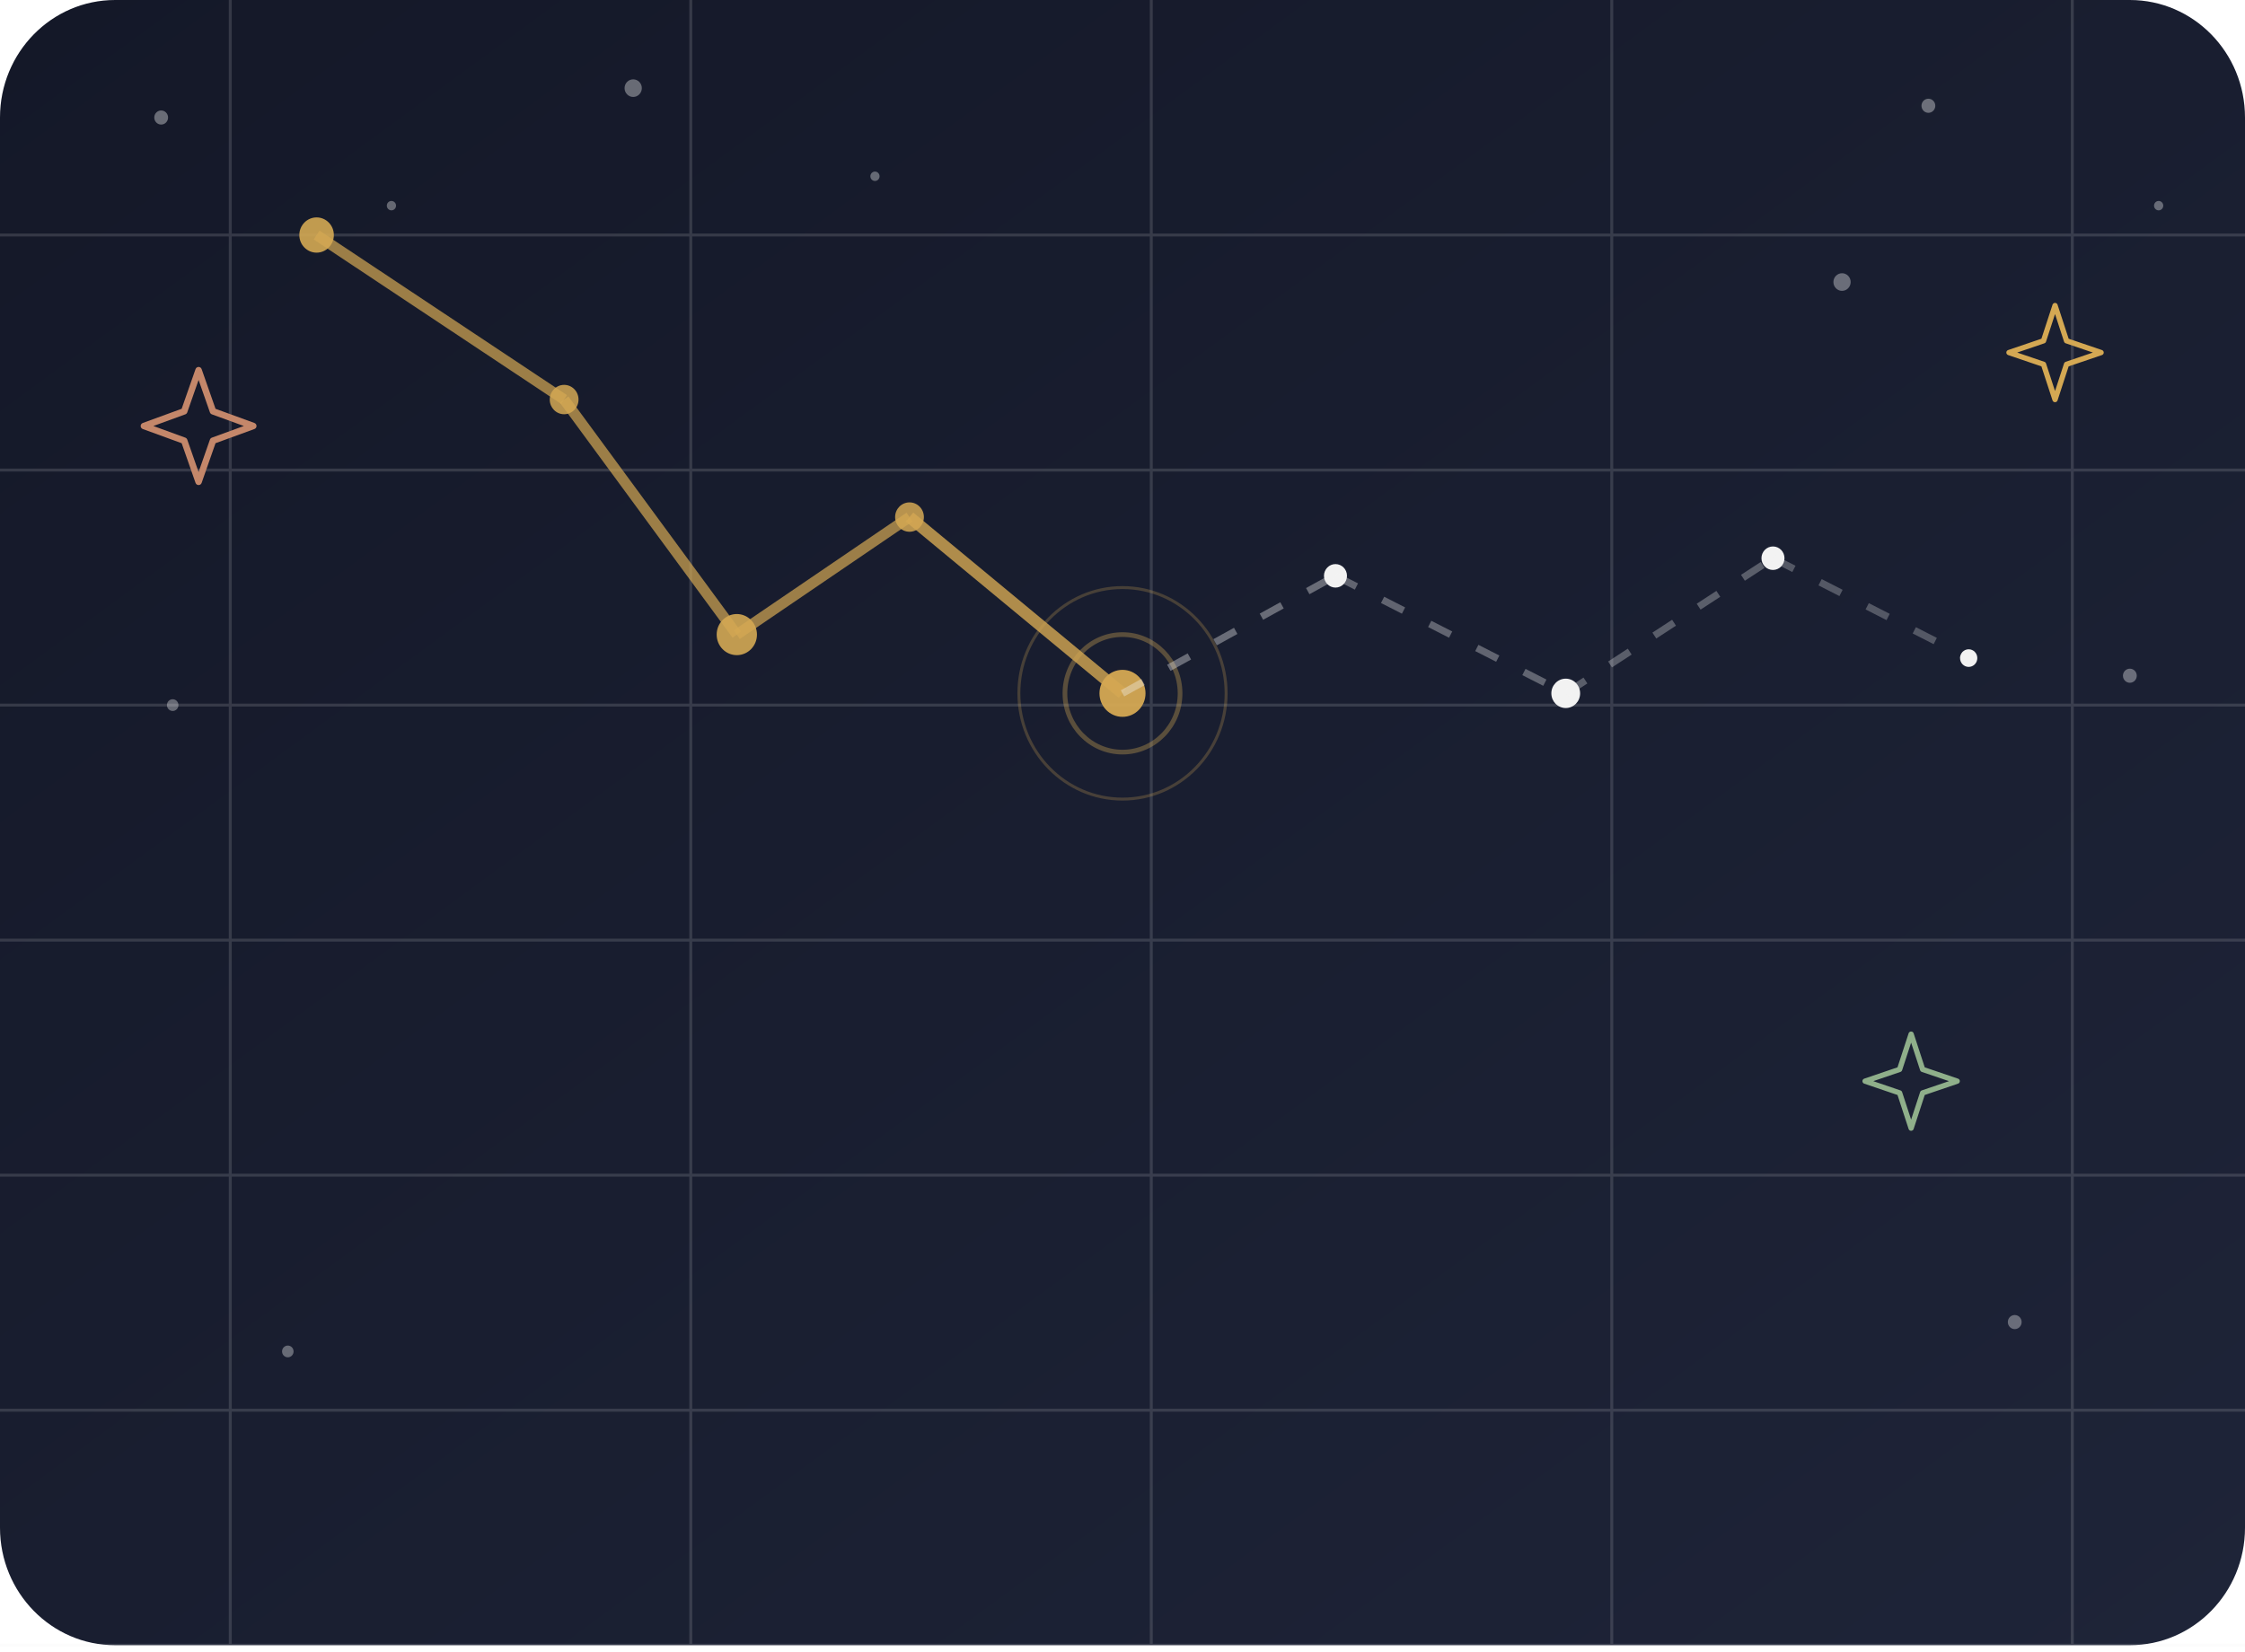
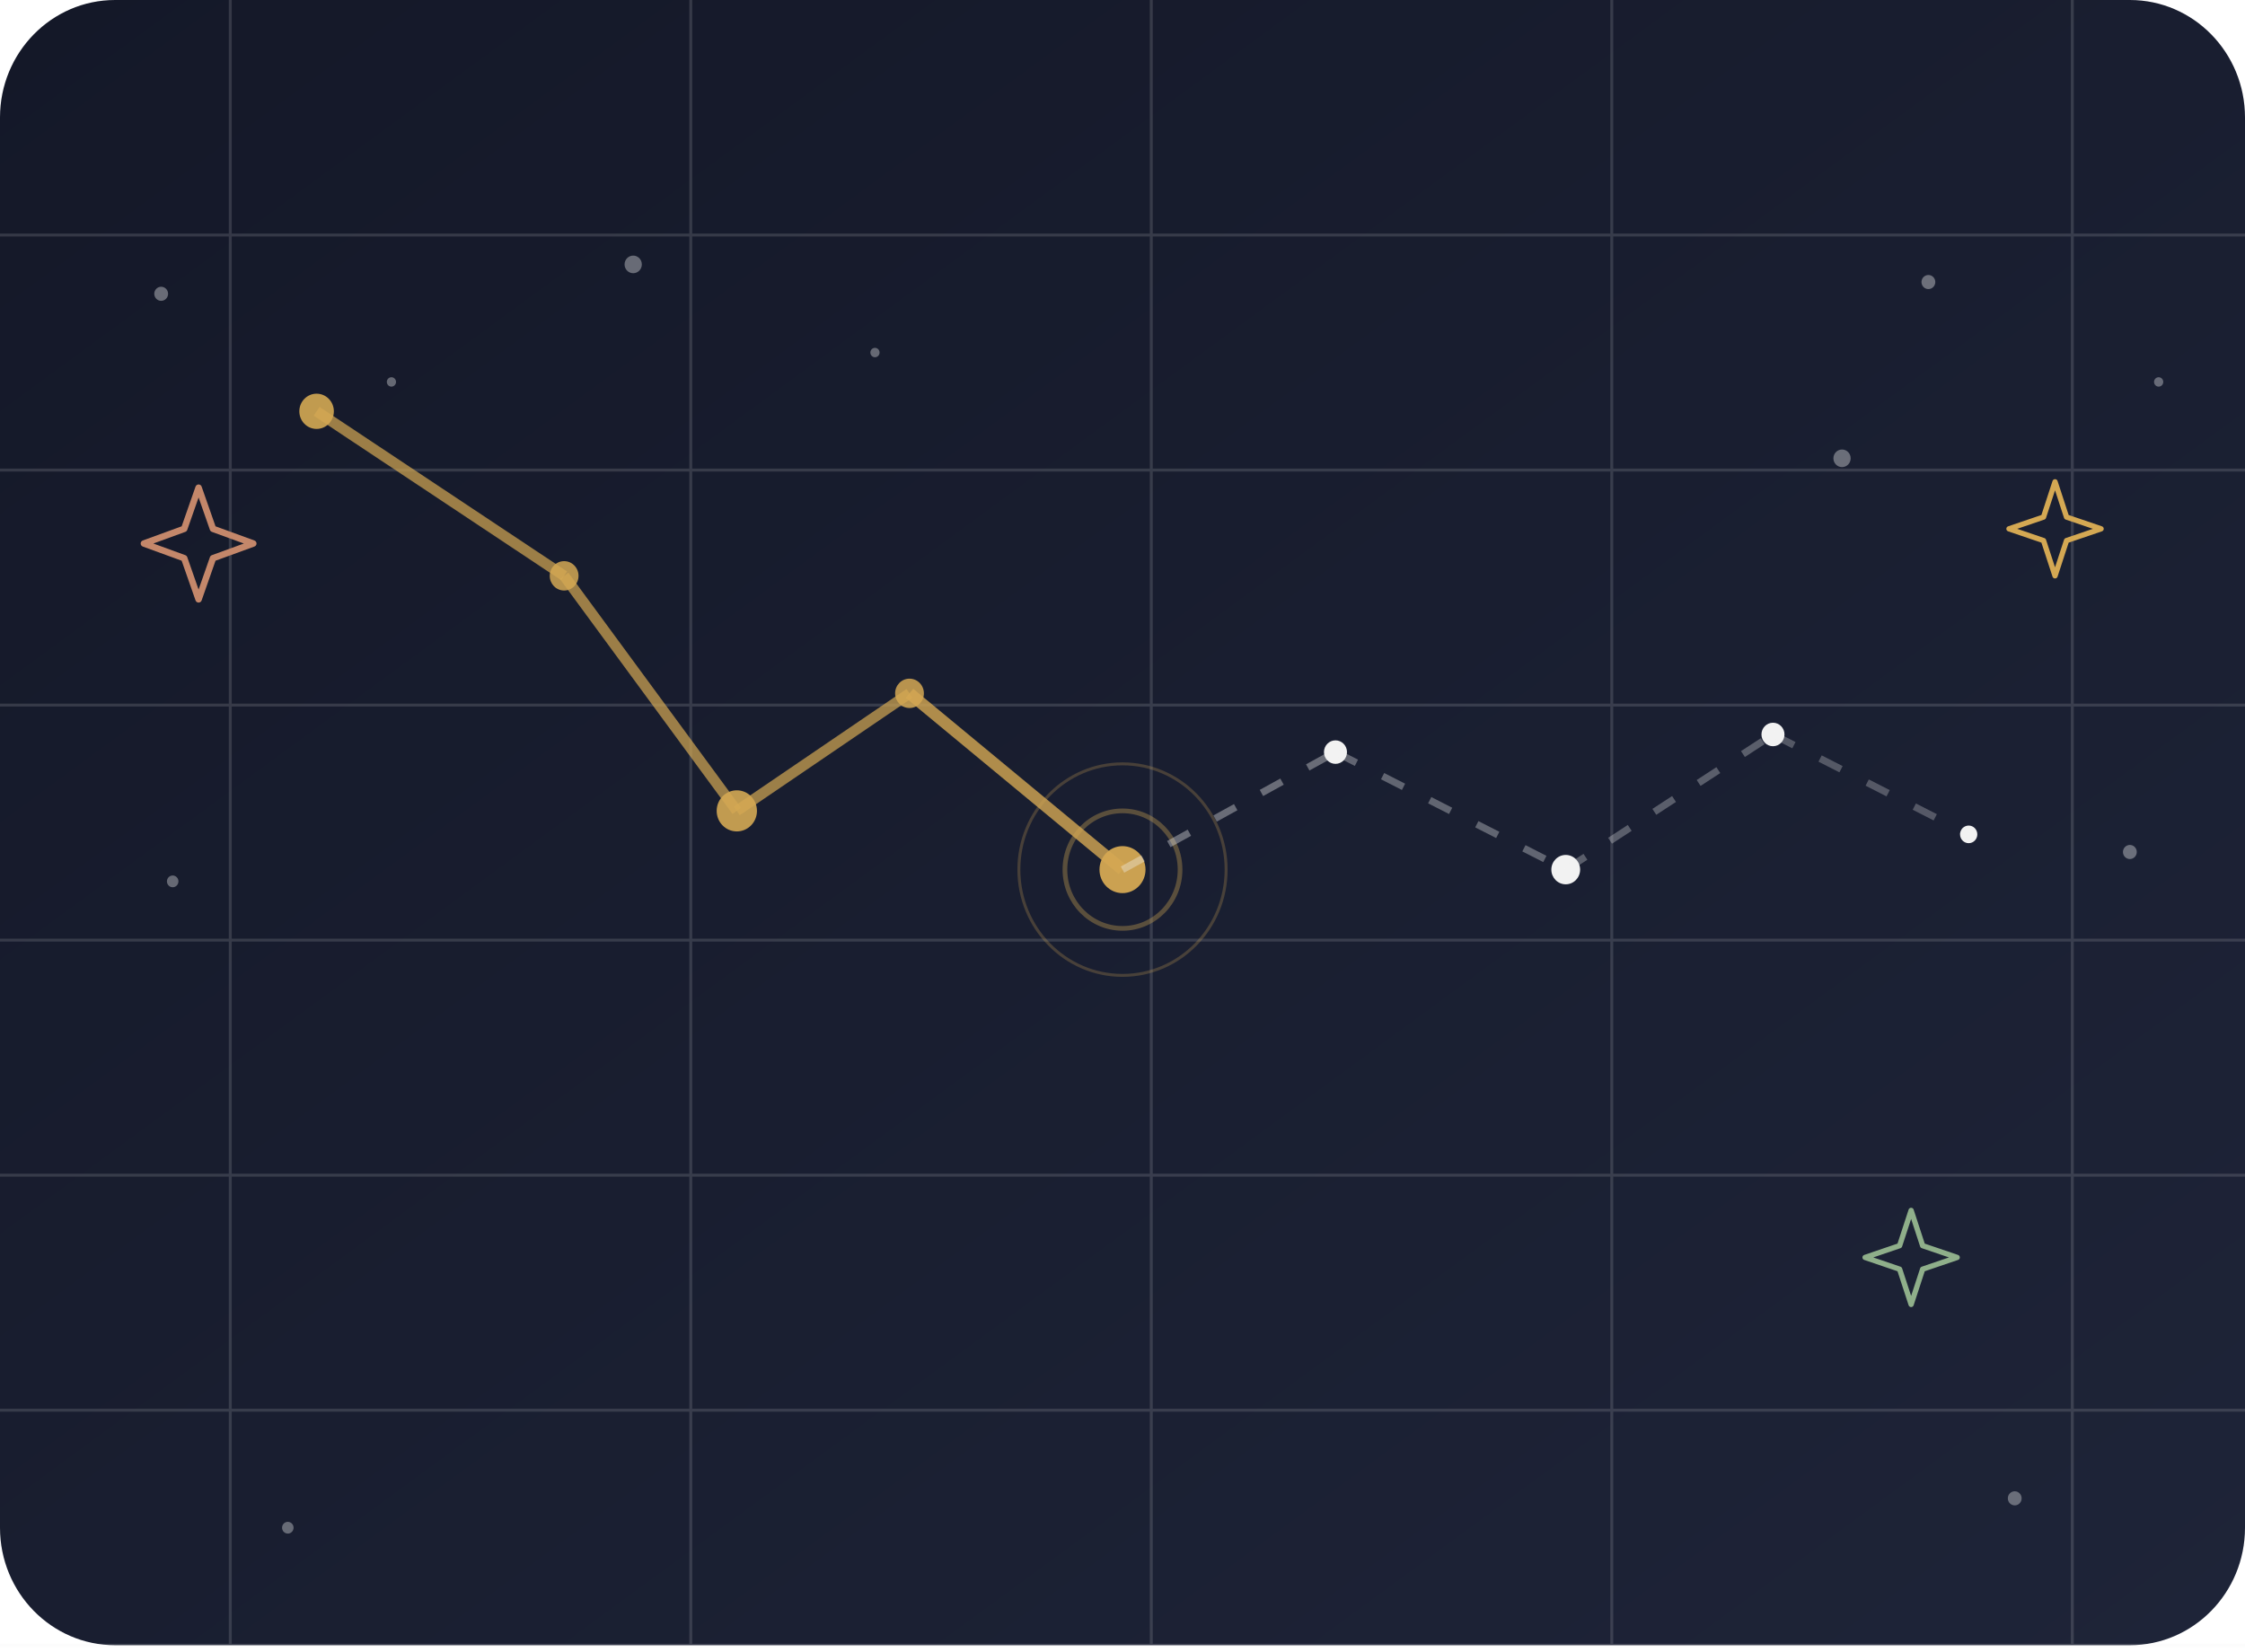
<svg xmlns="http://www.w3.org/2000/svg" width="382" height="281" viewBox="0 0 382 281" fill="none">
  <path d="M362.41 0H19.59C8.771 0 0 8.954 0 20V260C0 271.046 8.771 280 19.59 280H362.41C373.229 280 382 271.046 382 260V20C382 8.954 373.229 0 362.41 0Z" fill="url(#paint0_linear_543_9655)" />
  <g opacity="0.15" stroke="#E8E8E8" stroke-width="0.5">
    <path d="M0 40H382" />
    <path d="M0 80H382" />
    <path d="M0 120H382" />
    <path d="M0 160H382" />
    <path d="M0 200H382" />
    <path d="M0 240H382" />
    <path d="M0 280H382" />
    <path d="M39.18 0V280" />
    <path d="M117.539 0V280" />
    <path d="M195.896 0V280" />
    <path d="M274.256 0V280" />
    <path d="M352.615 0V280" />
  </g>
-   <path opacity="0.37" d="M27.424 21.2C28.074 21.2 28.6 20.663 28.6 20C28.6 19.337 28.074 18.8 27.424 18.8C26.775 18.8 26.249 19.337 26.249 20C26.249 20.663 26.775 21.2 27.424 21.2Z" fill="#F9F9F9" />
-   <path opacity="0.35" d="M66.605 35.8C67.038 35.8 67.388 35.442 67.388 35C67.388 34.558 67.038 34.2 66.605 34.2C66.172 34.2 65.821 34.558 65.821 35C65.821 35.442 66.172 35.8 66.605 35.8Z" fill="#F9F9F9" />
-   <path opacity="0.36" d="M107.743 16.5C108.554 16.5 109.212 15.828 109.212 15C109.212 14.172 108.554 13.5 107.743 13.5C106.931 13.5 106.273 14.172 106.273 15C106.273 15.828 106.931 16.5 107.743 16.5Z" fill="#F9F9F9" />
-   <path opacity="0.35" d="M148.881 30.8C149.314 30.8 149.665 30.442 149.665 30C149.665 29.558 149.314 29.2 148.881 29.2C148.448 29.2 148.098 29.558 148.098 30C148.098 30.442 148.448 30.8 148.881 30.8Z" fill="#F9F9F9" />
-   <path opacity="0.37" d="M328.128 19.2C328.777 19.2 329.303 18.663 329.303 18C329.303 17.337 328.777 16.8 328.128 16.8C327.478 16.8 326.952 17.337 326.952 18C326.952 18.663 327.478 19.2 328.128 19.2Z" fill="#F9F9F9" />
-   <path opacity="0.35" d="M367.307 35.8C367.74 35.8 368.091 35.442 368.091 35C368.091 34.558 367.74 34.2 367.307 34.2C366.874 34.2 366.523 34.558 366.523 35C366.523 35.442 366.874 35.8 367.307 35.8Z" fill="#F9F9F9" />
-   <path opacity="0.36" d="M313.434 49.5C314.246 49.5 314.903 48.828 314.903 48C314.903 47.172 314.246 46.5 313.434 46.5C312.623 46.5 311.965 47.172 311.965 48C311.965 48.828 312.623 49.5 313.434 49.5Z" fill="#F9F9F9" />
-   <path opacity="0.35" d="M29.384 121C29.925 121 30.363 120.552 30.363 120C30.363 119.448 29.925 119 29.384 119C28.843 119 28.404 119.448 28.404 120C28.404 120.552 28.843 121 29.384 121Z" fill="#F9F9F9" />
-   <path opacity="0.36" d="M362.409 116.2C363.058 116.2 363.584 115.663 363.584 115C363.584 114.337 363.058 113.8 362.409 113.8C361.76 113.8 361.233 114.337 361.233 115C361.233 115.663 361.76 116.2 362.409 116.2Z" fill="#F9F9F9" />
-   <path opacity="0.35" d="M48.974 231C49.515 231 49.953 230.552 49.953 230C49.953 229.448 49.515 229 48.974 229C48.433 229 47.994 229.448 47.994 230C47.994 230.552 48.433 231 48.974 231Z" fill="#F9F9F9" />
-   <path opacity="0.35" d="M342.819 226.2C343.468 226.2 343.994 225.663 343.994 225C343.994 224.337 343.468 223.8 342.819 223.8C342.17 223.8 341.644 224.337 341.644 225C341.644 225.663 342.17 226.2 342.819 226.2Z" fill="#F9F9F9" />
-   <path opacity="0.9" d="M53.87 43C55.493 43 56.809 41.657 56.809 40C56.809 38.343 55.493 37 53.87 37C52.247 37 50.932 38.343 50.932 40C50.932 41.657 52.247 43 53.87 43Z" fill="#D4A853" />
-   <path opacity="0.85" d="M95.99 70.5C97.342 70.5 98.439 69.381 98.439 68C98.439 66.619 97.342 65.5 95.99 65.5C94.637 65.5 93.541 66.619 93.541 68C93.541 69.381 94.637 70.5 95.99 70.5Z" fill="#D4A853" />
-   <path opacity="0.9" d="M125.374 111.5C127.267 111.5 128.802 109.933 128.802 108C128.802 106.067 127.267 104.5 125.374 104.5C123.48 104.5 121.945 106.067 121.945 108C121.945 109.933 123.48 111.5 125.374 111.5Z" fill="#D4A853" />
-   <path opacity="0.85" d="M154.757 90.5C156.11 90.5 157.206 89.381 157.206 88C157.206 86.619 156.11 85.5 154.757 85.5C153.405 85.5 152.309 86.619 152.309 88C152.309 89.381 153.405 90.5 154.757 90.5Z" fill="#D4A853" />
-   <path opacity="0.95" d="M190.999 122C193.163 122 194.917 120.209 194.917 118C194.917 115.791 193.163 114 190.999 114C188.835 114 187.081 115.791 187.081 118C187.081 120.209 188.835 122 190.999 122Z" fill="#D4A853" />
-   <path opacity="0.7" d="M53.871 40L95.989 68" stroke="#D4A853" stroke-width="1.8" />
-   <path opacity="0.7" d="M95.988 68L125.373 108" stroke="#D4A853" stroke-width="1.8" />
-   <path opacity="0.7" d="M125.373 108L154.758 88" stroke="#D4A853" stroke-width="1.8" />
-   <path opacity="0.8" d="M154.758 88L190.999 118" stroke="#D4A853" stroke-width="2" />
-   <path opacity="0.35" d="M191 128C196.41 128 200.795 123.523 200.795 118C200.795 112.477 196.41 108 191 108C185.59 108 181.205 112.477 181.205 118C181.205 123.523 185.59 128 191 128Z" stroke="#D4A853" stroke-width="0.8" />
-   <path opacity="0.25" d="M191 136C200.737 136 208.631 127.941 208.631 118C208.631 108.059 200.737 100 191 100C181.263 100 173.369 108.059 173.369 118C173.369 127.941 181.263 136 191 136Z" stroke="#D4A853" stroke-width="0.5" />
-   <path opacity="1" d="M227.24 100C228.322 100 229.199 99.105 229.199 98C229.199 96.895 228.322 96 227.24 96C226.158 96 225.281 96.895 225.281 98C225.281 99.105 226.158 100 227.24 100Z" fill="#F2F2F2" />
-   <path opacity="1" d="M266.419 120.5C267.772 120.5 268.868 119.381 268.868 118C268.868 116.619 267.772 115.5 266.419 115.5C265.067 115.5 263.971 116.619 263.971 118C263.971 119.381 265.067 120.5 266.419 120.5Z" fill="#F2F2F2" />
-   <path opacity="1" d="M301.682 97C302.764 97 303.641 96.105 303.641 95C303.641 93.895 302.764 93 301.682 93C300.6 93 299.723 93.895 299.723 95C299.723 96.105 300.6 97 301.682 97Z" fill="#F2F2F2" />
-   <path opacity="1" d="M334.983 113.5C335.794 113.5 336.452 112.828 336.452 112C336.452 111.172 335.794 110.5 334.983 110.5C334.171 110.5 333.514 111.172 333.514 112C333.514 112.828 334.171 113.5 334.983 113.5Z" fill="#F2F2F2" />
-   <path opacity="0.37" d="M191 118L227.241 98" stroke="#F2F2F2" stroke-width="1.2" stroke-dasharray="4 5" />
-   <path opacity="0.33" d="M227.24 98L266.42 118" stroke="#F2F2F2" stroke-width="1.2" stroke-dasharray="4 5" />
-   <path opacity="0.30" d="M266.42 118L301.681 95" stroke="#F2F2F2" stroke-width="1.2" stroke-dasharray="4 5" />
-   <path opacity="0.27" d="M301.682 95L334.984 112" stroke="#F2F2F2" stroke-width="1.2" stroke-dasharray="4 5" />
-   <path opacity="1" d="M31.343 70L33.791 63L36.24 70L43.097 72.5L36.24 75L33.791 82L31.343 75L24.486 72.5L31.343 70Z" stroke="#C4876A" stroke-width="1.1" stroke-linejoin="round" />
-   <path opacity="1" d="M347.717 58L349.676 52L351.635 58L357.512 60L351.635 62L349.676 68L347.717 62L341.84 60L347.717 58Z" stroke="#D4A853" stroke-width="0.9" stroke-linejoin="round" />
-   <path opacity="1" d="M323.23 182L325.189 176L327.148 182L333.025 184L327.148 186L325.189 192L323.23 186L317.354 184L323.23 182Z" stroke="#8FAF8A" stroke-width="0.9" stroke-linejoin="round" />
+   <g transform="translate(0,30)">
+     <path opacity="0.37" d="M27.424 21.2C28.074 21.2 28.6 20.663 28.6 20C28.6 19.337 28.074 18.8 27.424 18.8C26.775 18.8 26.249 19.337 26.249 20C26.249 20.663 26.775 21.2 27.424 21.2Z" fill="#F9F9F9" />
+     <path opacity="0.35" d="M66.605 35.8C67.038 35.8 67.388 35.442 67.388 35C67.388 34.558 67.038 34.2 66.605 34.2C66.172 34.2 65.821 34.558 65.821 35C65.821 35.442 66.172 35.8 66.605 35.8Z" fill="#F9F9F9" />
+     <path opacity="0.36" d="M107.743 16.5C108.554 16.5 109.212 15.828 109.212 15C109.212 14.172 108.554 13.5 107.743 13.5C106.931 13.5 106.273 14.172 106.273 15C106.273 15.828 106.931 16.5 107.743 16.5Z" fill="#F9F9F9" />
+     <path opacity="0.35" d="M148.881 30.8C149.314 30.8 149.665 30.442 149.665 30C149.665 29.558 149.314 29.2 148.881 29.2C148.448 29.2 148.098 29.558 148.098 30C148.098 30.442 148.448 30.8 148.881 30.8Z" fill="#F9F9F9" />
+     <path opacity="0.37" d="M328.128 19.2C328.777 19.2 329.303 18.663 329.303 18C329.303 17.337 328.777 16.8 328.128 16.8C327.478 16.8 326.952 17.337 326.952 18C326.952 18.663 327.478 19.2 328.128 19.2Z" fill="#F9F9F9" />
+     <path opacity="0.35" d="M367.307 35.8C367.74 35.8 368.091 35.442 368.091 35C368.091 34.558 367.74 34.2 367.307 34.2C366.874 34.2 366.523 34.558 366.523 35C366.523 35.442 366.874 35.8 367.307 35.8Z" fill="#F9F9F9" />
+     <path opacity="0.36" d="M313.434 49.5C314.246 49.5 314.903 48.828 314.903 48C314.903 47.172 314.246 46.5 313.434 46.5C312.623 46.5 311.965 47.172 311.965 48C311.965 48.828 312.623 49.5 313.434 49.5Z" fill="#F9F9F9" />
+     <path opacity="0.35" d="M29.384 121C29.925 121 30.363 120.552 30.363 120C30.363 119.448 29.925 119 29.384 119C28.843 119 28.404 119.448 28.404 120C28.404 120.552 28.843 121 29.384 121Z" fill="#F9F9F9" />
+     <path opacity="0.36" d="M362.409 116.2C363.058 116.2 363.584 115.663 363.584 115C363.584 114.337 363.058 113.8 362.409 113.8C361.76 113.8 361.233 114.337 361.233 115C361.233 115.663 361.76 116.2 362.409 116.2Z" fill="#F9F9F9" />
+     <path opacity="0.35" d="M48.974 231C49.515 231 49.953 230.552 49.953 230C49.953 229.448 49.515 229 48.974 229C48.433 229 47.994 229.448 47.994 230C47.994 230.552 48.433 231 48.974 231Z" fill="#F9F9F9" />
+     <path opacity="0.35" d="M342.819 226.2C343.468 226.2 343.994 225.663 343.994 225C343.994 224.337 343.468 223.8 342.819 223.8C342.17 223.8 341.644 224.337 341.644 225C341.644 225.663 342.17 226.2 342.819 226.2Z" fill="#F9F9F9" />
+     <path opacity="0.9" d="M53.87 43C55.493 43 56.809 41.657 56.809 40C56.809 38.343 55.493 37 53.87 37C52.247 37 50.932 38.343 50.932 40C50.932 41.657 52.247 43 53.87 43Z" fill="#D4A853" />
+     <path opacity="0.85" d="M95.99 70.5C97.342 70.5 98.439 69.381 98.439 68C98.439 66.619 97.342 65.5 95.99 65.5C94.637 65.5 93.541 66.619 93.541 68C93.541 69.381 94.637 70.5 95.99 70.5Z" fill="#D4A853" />
+     <path opacity="0.9" d="M125.374 111.5C127.267 111.5 128.802 109.933 128.802 108C128.802 106.067 127.267 104.5 125.374 104.5C123.48 104.5 121.945 106.067 121.945 108C121.945 109.933 123.48 111.5 125.374 111.5Z" fill="#D4A853" />
+     <path opacity="0.85" d="M154.757 90.5C156.11 90.5 157.206 89.381 157.206 88C157.206 86.619 156.11 85.5 154.757 85.5C153.405 85.5 152.309 86.619 152.309 88C152.309 89.381 153.405 90.5 154.757 90.5Z" fill="#D4A853" />
+     <path opacity="0.95" d="M190.999 122C193.163 122 194.917 120.209 194.917 118C194.917 115.791 193.163 114 190.999 114C188.835 114 187.081 115.791 187.081 118C187.081 120.209 188.835 122 190.999 122Z" fill="#D4A853" />
+     <path opacity="0.7" d="M53.871 40L95.989 68" stroke="#D4A853" stroke-width="1.8" />
+     <path opacity="0.7" d="M95.988 68L125.373 108" stroke="#D4A853" stroke-width="1.8" />
+     <path opacity="0.7" d="M125.373 108L154.758 88" stroke="#D4A853" stroke-width="1.8" />
+     <path opacity="0.8" d="M154.758 88L190.999 118" stroke="#D4A853" stroke-width="2" />
+     <path opacity="0.35" d="M191 128C196.41 128 200.795 123.523 200.795 118C200.795 112.477 196.41 108 191 108C185.59 108 181.205 112.477 181.205 118C181.205 123.523 185.59 128 191 128Z" stroke="#D4A853" stroke-width="0.8" />
+     <path opacity="0.25" d="M191 136C200.737 136 208.631 127.941 208.631 118C208.631 108.059 200.737 100 191 100C181.263 100 173.369 108.059 173.369 118C173.369 127.941 181.263 136 191 136Z" stroke="#D4A853" stroke-width="0.5" />
+     <path opacity="1" d="M227.24 100C228.322 100 229.199 99.105 229.199 98C229.199 96.895 228.322 96 227.24 96C226.158 96 225.281 96.895 225.281 98C225.281 99.105 226.158 100 227.24 100Z" fill="#F2F2F2" />
+     <path opacity="1" d="M266.419 120.5C267.772 120.5 268.868 119.381 268.868 118C268.868 116.619 267.772 115.5 266.419 115.5C265.067 115.5 263.971 116.619 263.971 118C263.971 119.381 265.067 120.5 266.419 120.5Z" fill="#F2F2F2" />
+     <path opacity="1" d="M301.682 97C302.764 97 303.641 96.105 303.641 95C303.641 93.895 302.764 93 301.682 93C300.6 93 299.723 93.895 299.723 95C299.723 96.105 300.6 97 301.682 97Z" fill="#F2F2F2" />
+     <path opacity="1" d="M334.983 113.5C335.794 113.5 336.452 112.828 336.452 112C336.452 111.172 335.794 110.5 334.983 110.5C334.171 110.5 333.514 111.172 333.514 112C333.514 112.828 334.171 113.5 334.983 113.5Z" fill="#F2F2F2" />
+     <path opacity="0.37" d="M191 118L227.241 98" stroke="#F2F2F2" stroke-width="1.2" stroke-dasharray="4 5" />
+     <path opacity="0.33" d="M227.24 98L266.42 118" stroke="#F2F2F2" stroke-width="1.2" stroke-dasharray="4 5" />
+     <path opacity="0.30" d="M266.42 118L301.681 95" stroke="#F2F2F2" stroke-width="1.2" stroke-dasharray="4 5" />
+     <path opacity="0.27" d="M301.682 95L334.984 112" stroke="#F2F2F2" stroke-width="1.2" stroke-dasharray="4 5" />
+     <path opacity="1" d="M347.717 58L349.676 52L351.635 58L357.512 60L351.635 62L349.676 68L347.717 62L341.84 60L347.717 58Z" stroke="#D4A853" stroke-width="0.9" stroke-linejoin="round" />
+     <path opacity="1" d="M323.23 182L325.189 176L327.148 182L333.025 184L327.148 186L325.189 192L323.23 186L317.354 184L323.23 182Z" stroke="#8FAF8A" stroke-width="0.9" stroke-linejoin="round" />
+   </g>
+   <path transform="translate(0,20)" opacity="1" d="M31.343 70L33.791 63L36.24 70L43.097 72.5L36.24 75L33.791 82L31.343 75L24.486 72.5L31.343 70Z" stroke="#C4876A" stroke-width="1.1" stroke-linejoin="round" />
  <defs>
    <linearGradient id="paint0_linear_543_9655" x1="0" y1="0" x2="267.014" y2="364.283" gradientUnits="userSpaceOnUse">
      <stop stop-color="#141828" />
      <stop offset="1" stop-color="#1E2438" />
    </linearGradient>
  </defs>
</svg>
